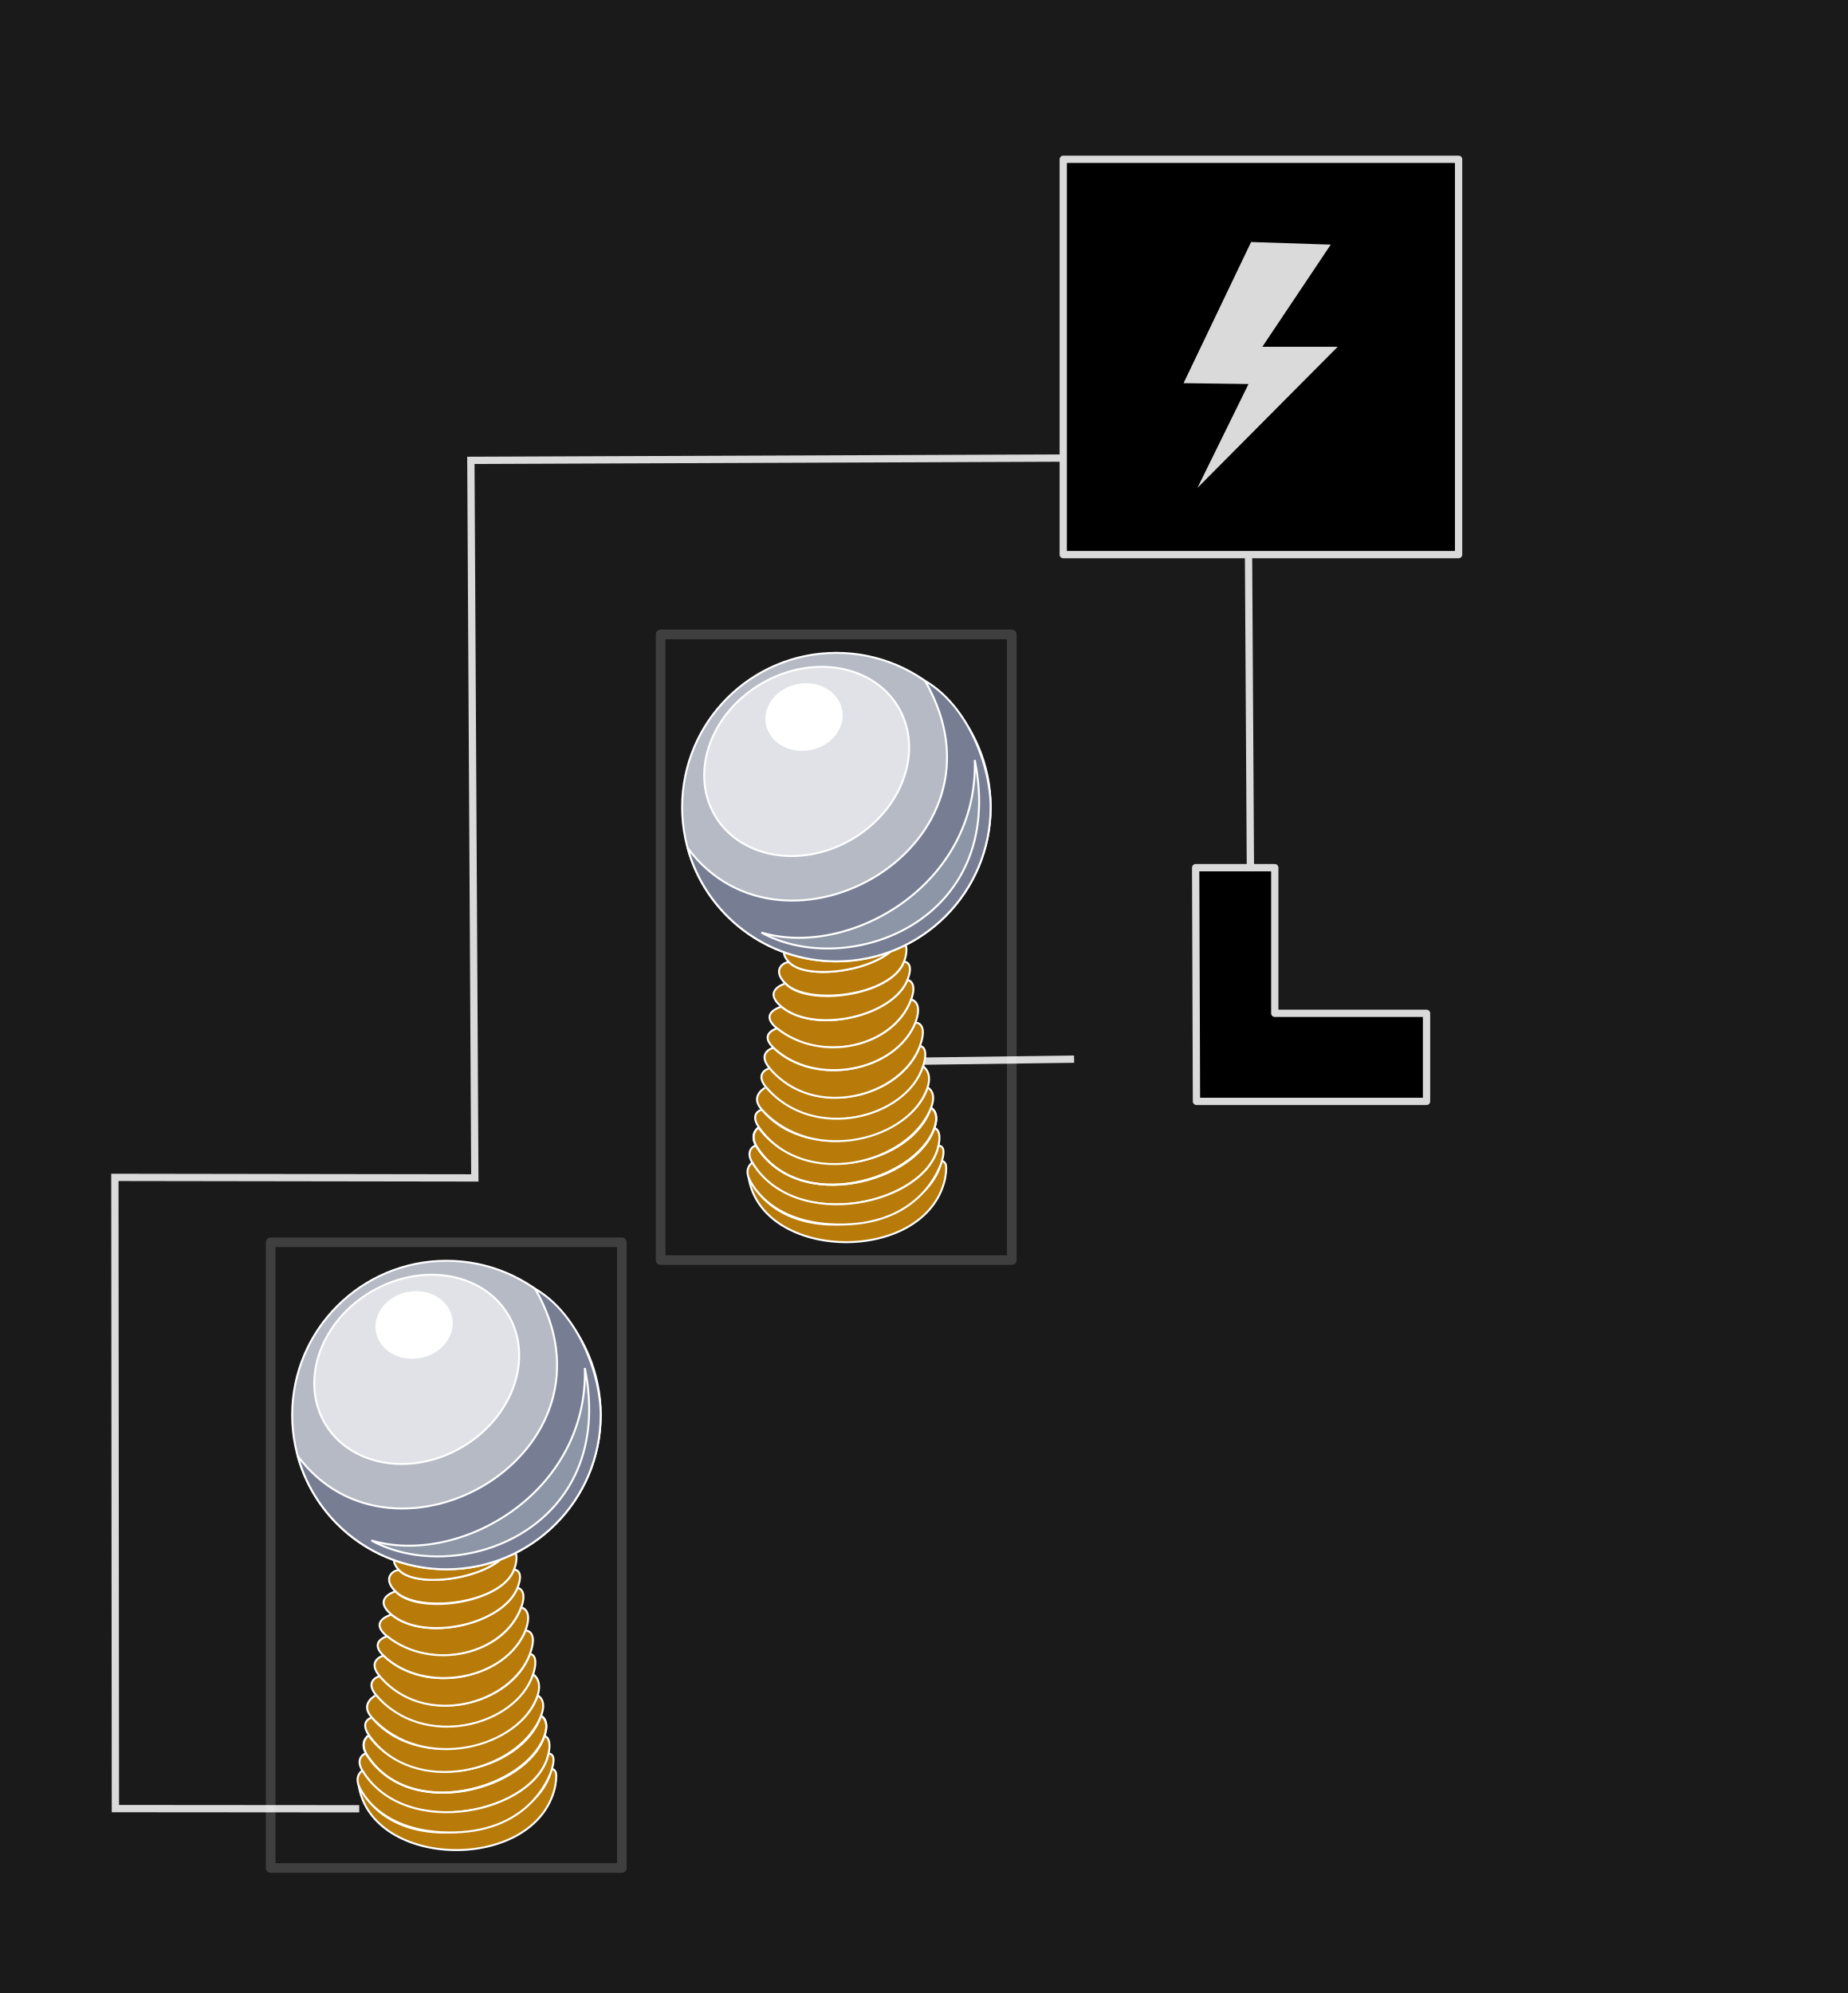
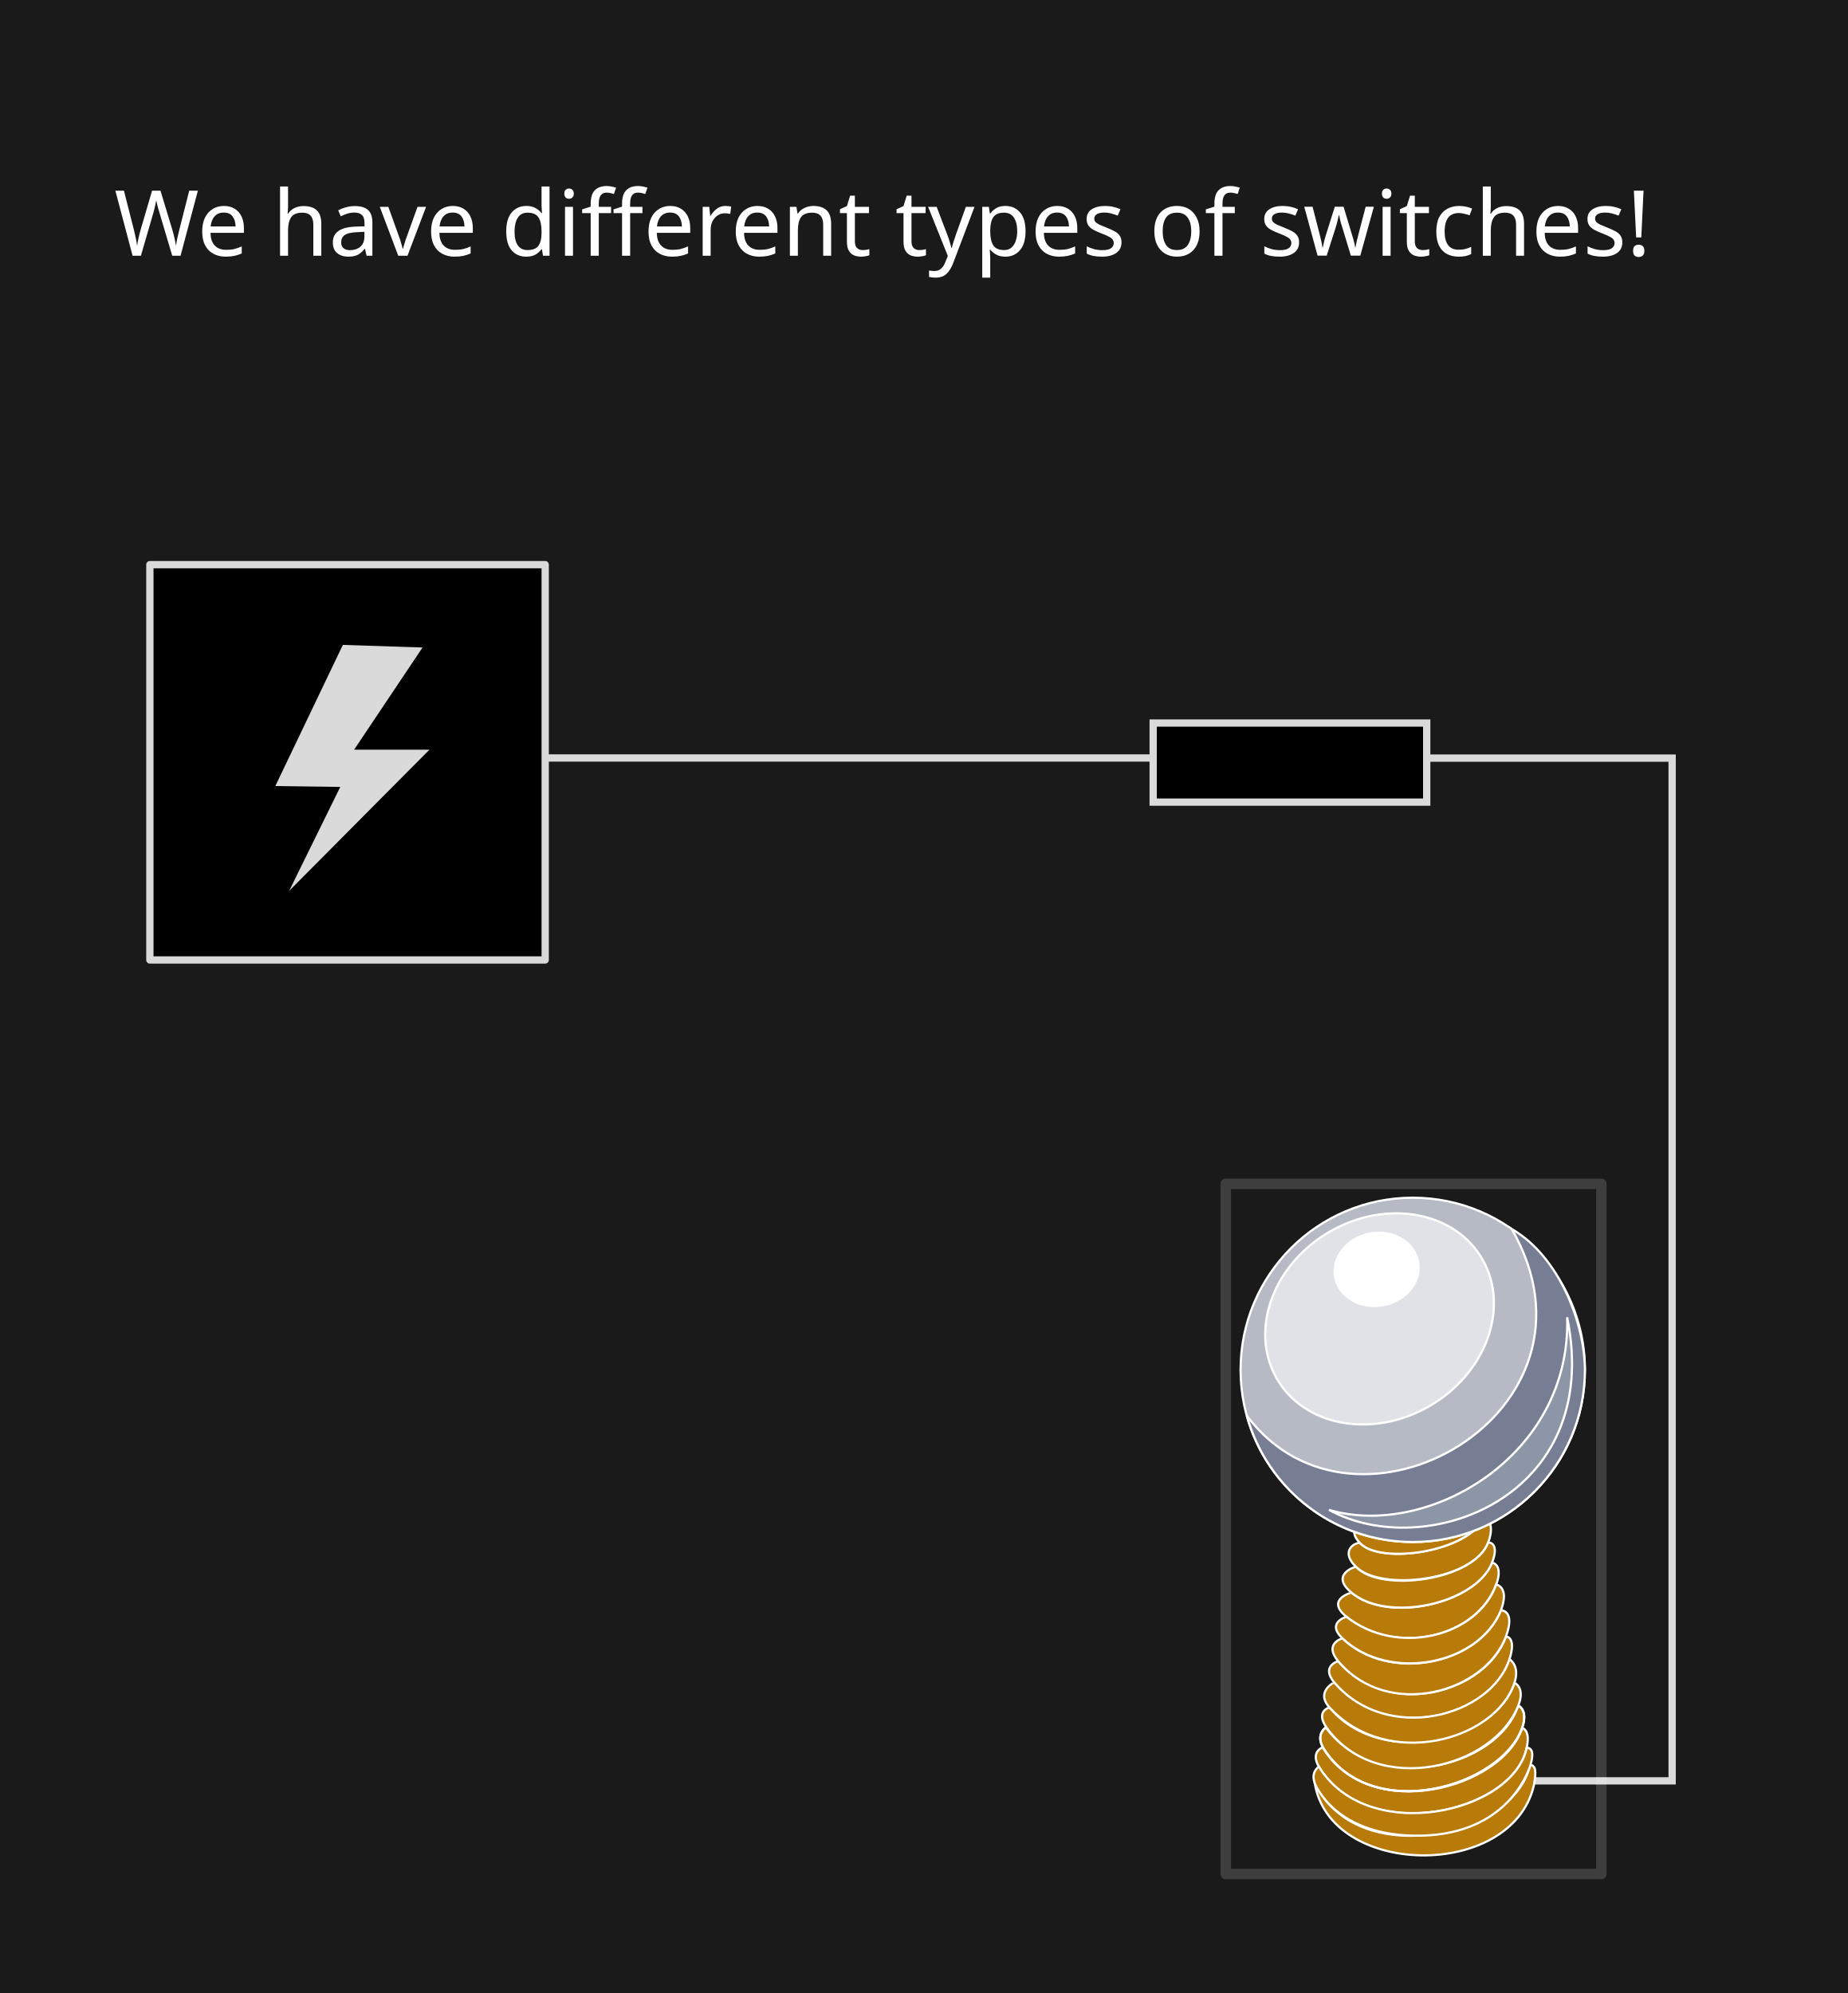
- <svg xmlns="http://www.w3.org/2000/svg" width="253.385" height="273.296" viewBox="0 0 253.385 273.296" preserveAspectRation="xMidYMid meet" id="svg2" version="1.1">
-   <defs id="defs4" />
-   <g id="layer2">
-     <rect style="color:#000000;clip-rule:nonzero;display:inline;overflow:visible;visibility:visible;opacity:1;isolation:auto;mix-blend-mode:normal;color-interpolation:sRGB;color-interpolation-filters:linearRGB;solid-color:#000000;solid-opacity:1;fill:#1a1a1a;fill-opacity:1;fill-rule:nonzero;stroke:none;stroke-width:1.459px;stroke-linecap:butt;stroke-linejoin:miter;stroke-miterlimit:4;stroke-dasharray:none;stroke-dashoffset:0;stroke-opacity:1;color-rendering:auto;image-rendering:auto;shape-rendering:auto;text-rendering:auto;enable-background:accumulate" id="rect4145" width="253.764" height="273.719" x="-0.094" y="-0.371" />
+ <svg xmlns="http://www.w3.org/2000/svg" width="253.385" height="273.296" viewBox="0 0 253.385 273.296" id="svg2" version="1.1">
+   <defs id="defs4">
+     <pattern y="0" x="0" height="6" width="6" patternUnits="userSpaceOnUse" id="EMFhbasepattern" />
+   </defs>
+   <g id="background">
+     <rect style="color:#000000;clip-rule:nonzero;display:inline;overflow:visible;visibility:visible;opacity:1;isolation:auto;mix-blend-mode:normal;color-interpolation:sRGB;color-interpolation-filters:linearRGB;solid-color:#000000;solid-opacity:1;fill:#1a1a1a;fill-opacity:1;fill-rule:nonzero;stroke:none;stroke-width:1.459px;stroke-linecap:butt;stroke-linejoin:miter;stroke-miterlimit:4;stroke-dasharray:none;stroke-dashoffset:0;stroke-opacity:1;color-rendering:auto;image-rendering:auto;shape-rendering:auto;text-rendering:auto;enable-background:accumulate" id="rect4145" width="253.764" height="273.719" x="-0.009" y="-0.078" />
  </g>
-   <g transform="translate(-40.68119,12.06823)" id="powerlines">
-     <path style="fill:none;fill-rule:evenodd;stroke:#dadada;stroke-width:1;stroke-linecap:butt;stroke-linejoin:round;stroke-miterlimit:4;stroke-dasharray:none;stroke-opacity:1" d="m 211.862,60.856 0.298,49.796" id="path4173" />
-     <path style="fill:none;fill-rule:evenodd;stroke:#dadada;stroke-width:1;stroke-linecap:butt;stroke-linejoin:round;stroke-miterlimit:4;stroke-dasharray:none;stroke-opacity:1" d="m 187.964,133.168 -22.476,0.298" id="path3382" />
-     <path style="fill:none;fill-rule:evenodd;stroke:#dadada;stroke-width:1px;stroke-linecap:butt;stroke-linejoin:miter;stroke-opacity:1" d="m 193.092,50.716 -87.845,0.344 0.544,98.396 -49.358,-0.072 0.072,86.557 33.435,0.025" id="path4301" />
+   <g id="powerlines" powerlines="" transform="translate(0,2)">
+     <path style="fill:none;fill-rule:evenodd;stroke:#dadada;stroke-width:1;stroke-linecap:butt;stroke-linejoin:miter;stroke-miterlimit:4;stroke-dasharray:none;stroke-opacity:1" d="M 191.101,101.958 L 229.285,101.958 L 229.285,242.205 L 206.312,242.205" id="path3380-1" />
+     <path style="fill:none;fill-rule:evenodd;stroke:#dadada;stroke-width:1px;stroke-linecap:butt;stroke-linejoin:miter;stroke-opacity:1" d="M 70.1,101.94 L 161.069,101.94" id="path4193" />
  </g>
-   <g transform="translate(120.5585,34.16972)" id="generators">
-     <rect style="opacity:1;fill:#000000;fill-opacity:1;stroke:#dadada;stroke-width:1;stroke-linejoin:round;stroke-miterlimit:4;stroke-dasharray:none;stroke-dashoffset:0;stroke-opacity:1" id="rect4210" width="54.209" height="54.209" x="25.236" y="-12.327" />
+   <g transform="translate(114.5869,48.403)" id="generators">
+     <rect style="opacity:1;fill:#000000;fill-opacity:1;stroke:#dadada;stroke-width:1;stroke-linejoin:round;stroke-miterlimit:4;stroke-dasharray:none;stroke-dashoffset:0;stroke-opacity:1" id="rect4188" width="54.208" height="54.208" x="-94.037" y="29.026" />
  </g>
-   <g id="switches">
-     <path style="fill:#000000;fill-opacity:1;fill-rule:evenodd;stroke:#dadada;stroke-width:1;stroke-linecap:butt;stroke-linejoin:round;stroke-miterlimit:4;stroke-dasharray:none;stroke-opacity:1" d="m 163.95,118.983 10.848,0 0,19.97 20.81,0 0,12.077 -31.547,0 z" id="path4234" />
+   <g transform="translate(-85.73159,24.27616)" id="switches">
+     <path id="path4148-3" d="M 281.365,74.871 L 281.365,85.719 C 243.857,85.719 281.365,85.719 243.857,85.719 L 243.857,74.871 Z" style="fill:#000000;fill-opacity:1;fill-rule:evenodd;stroke:#dadada;stroke-width:1;stroke-linecap:butt;stroke-linejoin:miter;stroke-miterlimit:4;stroke-dasharray:none;stroke-opacity:1" />
  </g>
-   <g id="layer1">
-     <g transform="matrix(0.4067321,0,0,0.4067321,4.409796,33.49917)" id="g4243-6" style="stroke:#ffffff;stroke-width:0.661;stroke-miterlimit:4;stroke-dasharray:none;stroke-opacity:1">
-       <path id="path4245-3" d="m 241.495,314.36 c 12.637,27.178 60.537,16.32 65.003,-5.122 0,0 0.677,-0.508 1.376,0.698 0.719,1.228 -0.17,5.419 -0.17,5.419 -6.773,28.723 -61.891,27.792 -66.209,-0.995 z" style="fill:#b87b0a;fill-opacity:1;fill-rule:evenodd;stroke:#ffffff;stroke-width:0.661;stroke-linecap:butt;stroke-linejoin:miter;stroke-miterlimit:4;stroke-dasharray:none;stroke-opacity:1" />
-       <path id="path4247-5" d="m 305.566,303.904 c 0.614,-3.027 0.403,-5.27 -1.397,-6.011 -5.609,18.055 -45.762,29.463 -60.24,5.884 -2.158,0.953 -2.815,3.048 -1.164,5.842 14.351,24.172 58.801,13.927 62.801,-5.715 z" style="fill:#b87b0a;fill-opacity:1;fill-rule:evenodd;stroke:#ffffff;stroke-width:0.661;stroke-linecap:butt;stroke-linejoin:miter;stroke-miterlimit:4;stroke-dasharray:none;stroke-opacity:1" />
-       <path id="path4249-3" d="m 243.993,303.819 c 14.414,23.537 53.996,11.938 60.219,-5.99 1.862,-5.397 -1.249,-6.71 -1.249,-6.71 -6.117,18.881 -42.608,27.623 -58.06,6.647 0,0 -3.132,1.968 -0.931,5.948 z" style="fill:#b87b0a;fill-opacity:1;fill-rule:evenodd;stroke:#ffffff;stroke-width:0.661;stroke-miterlimit:4;stroke-dasharray:none;stroke-opacity:1" />
-       <path id="path4251-55" d="m 243.993,303.819 c 14.414,23.537 53.996,11.938 60.219,-5.99 1.862,-5.397 -1.249,-6.71 -1.249,-6.71 -6.117,18.881 -42.608,27.623 -58.06,6.647 0,0 -3.132,1.968 -0.931,5.948" style="fill:none;stroke:#ffffff;stroke-width:0.661;stroke-linecap:butt;stroke-linejoin:miter;stroke-miterlimit:4;stroke-dasharray:none;stroke-opacity:1" />
-       <path id="path4253-0" d="m 253.92,249.21 c 7.684,7.662 35.771,4.212 40.026,-7.345 2.392,-6.519 -1.291,-7.705 -1.291,-7.705 -4.043,10.372 -30.903,14.605 -37.401,7.98 -0.72,-0.635 -6.541,1.863 -1.334,7.07 z" style="fill:#b87b0a;fill-opacity:1;fill-rule:evenodd;stroke:#ffffff;stroke-width:0.661;stroke-linecap:butt;stroke-linejoin:miter;stroke-miterlimit:4;stroke-dasharray:none;stroke-opacity:1" />
-       <path id="path4255-3" d="m 245.983,291.733 c 15.726,18.796 50.418,10.012 55.879,-7.45 0,0 3.281,1.375 1.207,6.752 -7.409,19.176 -42.693,27.876 -57.87,6.942 -3.704,-5.122 0.784,-6.244 0.784,-6.244 z" style="fill:#b87b0a;fill-opacity:1;fill-rule:evenodd;stroke:#ffffff;stroke-width:0.661;stroke-linecap:butt;stroke-linejoin:miter;stroke-miterlimit:4;stroke-dasharray:none;stroke-opacity:1" />
-       <path id="path4257-3" d="m 247.358,284.134 c 15.473,18.966 47.519,10.563 53.001,-6.963 2.181,-6.922 -1.079,-6.858 -1.079,-6.858 -6.138,17.018 -35.369,25.167 -50.673,7.45 0,0 -5.27,1.418 -1.249,6.371 z" style="fill:#b87b0a;fill-opacity:1;fill-rule:evenodd;stroke:#ffffff;stroke-width:0.661;stroke-linecap:butt;stroke-linejoin:miter;stroke-miterlimit:4;stroke-dasharray:none;stroke-opacity:1" />
-       <path id="path4259-41" d="m 251.105,264.344 c 14.986,12.17 39.37,6.138 45.233,-9.716 2.265,-6.159 -1.249,-6.646 -1.249,-6.646 -4.847,12.319 -31.305,18.479 -42.481,9.059 0,0 -7.938,2.075 -1.503,7.303 z" style="fill:#b87b0a;fill-opacity:1;fill-rule:evenodd;stroke:#ffffff;stroke-width:0.661;stroke-linecap:butt;stroke-linejoin:miter;stroke-miterlimit:4;stroke-dasharray:none;stroke-opacity:1" />
-       <path id="path4261-4" d="m 292.655,234.16 c -4.043,10.372 -30.924,14.626 -37.401,7.98 -4.657,-4.762 1.164,-6.308 1.164,-6.308 6.731,9.314 30.903,5.017 36.237,-1.672 z" style="fill:#b87b0a;fill-opacity:1;fill-rule:evenodd;stroke:#ffffff;stroke-width:0.661;stroke-linecap:butt;stroke-linejoin:miter;stroke-miterlimit:4;stroke-dasharray:none;stroke-opacity:1" />
-       <path id="path4263-5" d="m 242.765,309.598 c 14.648,24.024 58.759,14.033 62.801,-5.715 2.583,0.169 1.503,3.873 1.143,5.165 -0.677,2.37 -7.154,20.848 -32.935,21.42 -26.098,0.571 -32.13,-15.621 -32.279,-15.896 -0.783,-2.329 -0.127,-3.874 1.27,-4.974 z" style="fill:#b87b0a;fill-opacity:1;fill-rule:evenodd;stroke:#ffffff;stroke-width:0.661;stroke-linecap:butt;stroke-linejoin:miter;stroke-miterlimit:4;stroke-dasharray:none;stroke-opacity:1" />
-       <path id="path4265-2" d="m 301.862,284.283 c 1.736,-5.229 -1.503,-7.112 -1.503,-7.112 -5.736,17.441 -36.914,25.738 -52.979,6.985 0.021,0.042 -5.736,2.836 -1.397,7.577 17.42,19.071 50.101,10.033 55.879,-7.45 z" style="fill:#b87b0a;fill-opacity:1;fill-rule:evenodd;stroke:#ffffff;stroke-width:0.661;stroke-linecap:butt;stroke-linejoin:miter;stroke-miterlimit:4;stroke-dasharray:none;stroke-opacity:1" />
-       <path id="path4267-3" d="m 248.607,277.763 c 15.092,17.907 44.365,9.504 50.673,-7.45 2.963,-8.001 -1.503,-7.938 -1.503,-7.938 -6.689,16.552 -33.866,21.971 -47.879,8.488 0,0 -5.799,1.566 -1.291,6.9 z" style="fill:#b87b0a;fill-opacity:1;fill-rule:evenodd;stroke:#ffffff;stroke-width:0.661;stroke-linecap:butt;stroke-linejoin:miter;stroke-miterlimit:4;stroke-dasharray:none;stroke-opacity:1" />
-       <path id="path4269-7" d="m 251.105,264.344 c 15.113,12.001 39.475,6.181 45.233,-9.716 0,0 4.106,0.593 1.439,7.747 -6.689,16.552 -33.76,21.865 -47.879,8.488 -5.037,-4.762 1.207,-6.519 1.207,-6.519 z" style="fill:#b87b0a;fill-opacity:1;fill-rule:evenodd;stroke:#ffffff;stroke-width:0.661;stroke-linecap:butt;stroke-linejoin:miter;stroke-miterlimit:4;stroke-dasharray:none;stroke-opacity:1" />
-       <path id="path4271-5" d="m 252.608,257.041 c 11.26,9.335 37.613,3.26 42.481,-9.059 2.434,-6.159 -1.143,-6.117 -1.143,-6.117 -4.233,11.557 -32.681,15.346 -40.026,7.345 0,0 -7.98,2.286 -1.312,7.831 z" style="fill:#b87b0a;fill-opacity:1;fill-rule:evenodd;stroke:#ffffff;stroke-width:0.661;stroke-linecap:butt;stroke-linejoin:miter;stroke-miterlimit:4;stroke-dasharray:none;stroke-opacity:1" />
-       <path id="path4273-3" d="m 323.134,189.753 c 0,28.723 -23.283,52.006 -52.005,52.006 -28.723,0 -52.007,-23.283 -52.007,-52.006 0,-28.723 23.284,-52.006 52.007,-52.006 28.722,0 52.005,23.283 52.005,52.006 z" style="fill:#b6bac5;fill-opacity:1;fill-rule:nonzero;stroke:#ffffff;stroke-width:0.661;stroke-linecap:butt;stroke-linejoin:miter;stroke-miterlimit:4;stroke-dasharray:none;stroke-opacity:1" />
-       <path id="path4275-7" d="m 275.997,200.802 c -17.209,9.842 -37.825,5.99 -46.059,-8.615 -8.212,-14.605 -0.931,-34.438 16.277,-44.28 17.209,-9.843 37.825,-5.99 46.059,8.615 8.212,14.604 0.931,34.438 -16.277,44.28 z" style="fill:#e0e2e7;fill-opacity:1;fill-rule:nonzero;stroke:#ffffff;stroke-width:0.661;stroke-linecap:butt;stroke-linejoin:miter;stroke-miterlimit:4;stroke-dasharray:none;stroke-opacity:1" />
-       <path id="path4277-3" d="m 262.239,170.216 c -6.901,1.291 -13.42,-2.497 -14.542,-8.487 -1.122,-5.969 3.598,-11.875 10.52,-13.166 6.9,-1.291 13.42,2.519 14.541,8.488 1.122,5.99 -3.598,11.874 -10.519,13.165 z" style="fill:#ffffff;fill-opacity:1;fill-rule:nonzero;stroke:#ffffff;stroke-width:0.661;stroke-linecap:butt;stroke-linejoin:miter;stroke-miterlimit:4;stroke-dasharray:none;stroke-opacity:1" />
-       <path id="path4279-2" d="m 301.037,147.208 c 31.834,55.372 -47.434,100.245 -80.052,56.345 6.202,22.564 26.733,38.206 50.144,38.206 28.722,0 52.005,-23.283 52.005,-52.006 0,-13.504 -7.471,-34.099 -22.097,-42.545 z" style="fill:#777e94;fill-opacity:1;fill-rule:evenodd;stroke:#ffffff;stroke-width:0.661;stroke-linecap:butt;stroke-linejoin:miter;stroke-miterlimit:4;stroke-dasharray:none;stroke-opacity:1" />
-       <path id="path4281-5" d="m 317.779,173.878 c 1.27,42.206 -42.438,66.971 -71.945,58.166 28.935,15.938 83.015,-3.556 71.945,-58.166 z" style="fill:#8d96a6;fill-opacity:1;fill-rule:evenodd;stroke:#ffffff;stroke-width:0.661;stroke-linecap:butt;stroke-linejoin:miter;stroke-miterlimit:4;stroke-dasharray:none;stroke-opacity:1" />
+   <g id="decorations">
+     <g id="g4222" transform="matrix(0.4539065,0,0,0.4539065,70.6501,101.7164)" style="stroke:#ffffff;stroke-width:0.661;stroke-miterlimit:4;stroke-dasharray:none;stroke-opacity:1">
+       <path style="fill:#b87b0a;fill-opacity:1;fill-rule:evenodd;stroke:#ffffff;stroke-width:0.661;stroke-linecap:butt;stroke-linejoin:miter;stroke-miterlimit:4;stroke-dasharray:none;stroke-opacity:1" d="M 241.495,314.36 C 254.132,341.538 302.032,330.68 306.498,309.238 C 306.498,309.238 307.175,308.73 307.874,309.936 C 308.593,311.164 307.704,315.355 307.704,315.355 C 300.931,344.078 245.813,343.147 241.495,314.36 Z" id="path4160" />
+       <path style="fill:#b87b0a;fill-opacity:1;fill-rule:evenodd;stroke:#ffffff;stroke-width:0.661;stroke-linecap:butt;stroke-linejoin:miter;stroke-miterlimit:4;stroke-dasharray:none;stroke-opacity:1" d="M 305.566,303.904 C 306.18,300.877 305.969,298.634 304.169,297.893 C 298.56,315.948 258.407,327.356 243.929,303.777 C 241.771,304.73 241.114,306.825 242.765,309.619 C 257.116,333.791 301.566,323.546 305.566,303.904 Z" id="path4162" />
+       <path style="fill:#b87b0a;fill-opacity:1;fill-rule:evenodd;stroke:#ffffff;stroke-width:0.661;stroke-miterlimit:4;stroke-dasharray:none;stroke-opacity:1" d="M 243.993,303.819 C 258.407,327.356 297.989,315.757 304.212,297.829 C 306.074,292.432 302.963,291.119 302.963,291.119 C 296.846,310 260.355,318.742 244.903,297.766 C 244.903,297.766 241.771,299.734 243.972,303.714 Z" id="path4164" />
+       <path style="fill:none;stroke:#ffffff;stroke-width:0.661;stroke-linecap:butt;stroke-linejoin:miter;stroke-miterlimit:4;stroke-dasharray:none;stroke-opacity:1" d="M 243.993,303.819 C 258.407,327.356 297.989,315.757 304.212,297.829 C 306.074,292.432 302.963,291.119 302.963,291.119 C 296.846,310 260.355,318.742 244.903,297.766 C 244.903,297.766 241.771,299.734 243.972,303.714" id="path4166-9" />
+       <path style="fill:#b87b0a;fill-opacity:1;fill-rule:evenodd;stroke:#ffffff;stroke-width:0.661;stroke-linecap:butt;stroke-linejoin:miter;stroke-miterlimit:4;stroke-dasharray:none;stroke-opacity:1" d="M 253.92,249.21 C 261.604,256.872 289.691,253.422 293.946,241.865 C 296.338,235.346 292.655,234.16 292.655,234.16 C 288.612,244.532 261.752,248.765 255.254,242.14 C 254.534,241.505 248.713,244.003 253.92,249.21 Z" id="path4168" />
+       <path style="fill:#b87b0a;fill-opacity:1;fill-rule:evenodd;stroke:#ffffff;stroke-width:0.661;stroke-linecap:butt;stroke-linejoin:miter;stroke-miterlimit:4;stroke-dasharray:none;stroke-opacity:1" d="M 245.983,291.733 C 261.709,310.529 296.401,301.745 301.862,284.283 C 301.862,284.283 305.143,285.658 303.069,291.035 C 295.66,310.211 260.376,318.911 245.199,297.977 C 241.495,292.855 245.983,291.733 245.983,291.733 Z" id="path4170" />
+       <path style="fill:#b87b0a;fill-opacity:1;fill-rule:evenodd;stroke:#ffffff;stroke-width:0.661;stroke-linecap:butt;stroke-linejoin:miter;stroke-miterlimit:4;stroke-dasharray:none;stroke-opacity:1" d="M 247.358,284.134 C 262.831,303.1 294.877,294.697 300.359,277.171 C 302.54,270.249 299.28,270.313 299.28,270.313 C 293.142,287.331 263.911,295.48 248.607,277.763 C 248.607,277.763 243.337,279.181 247.358,284.134 Z" id="path4172" />
+       <path style="fill:#b87b0a;fill-opacity:1;fill-rule:evenodd;stroke:#ffffff;stroke-width:0.661;stroke-linecap:butt;stroke-linejoin:miter;stroke-miterlimit:4;stroke-dasharray:none;stroke-opacity:1" d="M 251.105,264.344 C 266.091,276.514 290.475,270.482 296.338,254.628 C 298.603,248.469 295.089,247.982 295.089,247.982 C 290.242,260.301 263.784,266.461 252.608,257.041 C 252.608,257.041 244.67,259.116 251.105,264.344 Z" id="path4174" />
+       <path style="fill:#b87b0a;fill-opacity:1;fill-rule:evenodd;stroke:#ffffff;stroke-width:0.661;stroke-linecap:butt;stroke-linejoin:miter;stroke-miterlimit:4;stroke-dasharray:none;stroke-opacity:1" d="M 292.655,234.16 C 288.612,244.532 261.731,248.786 255.254,242.14 C 250.597,237.378 256.418,235.832 256.418,235.832 C 263.149,245.146 287.321,240.849 292.655,234.16 Z" id="path4176" />
+       <path style="fill:#b87b0a;fill-opacity:1;fill-rule:evenodd;stroke:#ffffff;stroke-width:0.661;stroke-linecap:butt;stroke-linejoin:miter;stroke-miterlimit:4;stroke-dasharray:none;stroke-opacity:1" d="M 242.765,309.598 C 257.413,333.622 301.524,323.631 305.566,303.883 C 308.149,304.052 307.069,307.756 306.709,309.048 C 306.032,311.418 299.555,329.896 273.774,330.468 C 247.676,331.039 241.644,314.847 241.495,314.572 C 240.712,312.243 241.368,310.698 242.765,309.598 Z" id="path4178" />
+       <path style="fill:#b87b0a;fill-opacity:1;fill-rule:evenodd;stroke:#ffffff;stroke-width:0.661;stroke-linecap:butt;stroke-linejoin:miter;stroke-miterlimit:4;stroke-dasharray:none;stroke-opacity:1" d="M 301.862,284.283 C 303.598,279.054 300.359,277.171 300.359,277.171 C 294.623,294.612 263.445,302.909 247.38,284.156 C 247.401,284.198 241.644,286.992 245.983,291.733 C 263.403,310.804 296.084,301.766 301.862,284.283 Z" id="path4180" />
+       <path style="fill:#b87b0a;fill-opacity:1;fill-rule:evenodd;stroke:#ffffff;stroke-width:0.661;stroke-linecap:butt;stroke-linejoin:miter;stroke-miterlimit:4;stroke-dasharray:none;stroke-opacity:1" d="M 248.607,277.763 C 263.699,295.67 292.972,287.267 299.28,270.313 C 302.243,262.312 297.777,262.375 297.777,262.375 C 291.088,278.927 263.911,284.346 249.898,270.863 C 249.898,270.863 244.099,272.429 248.607,277.763 Z" id="path4182" />
+       <path style="fill:#b87b0a;fill-opacity:1;fill-rule:evenodd;stroke:#ffffff;stroke-width:0.661;stroke-linecap:butt;stroke-linejoin:miter;stroke-miterlimit:4;stroke-dasharray:none;stroke-opacity:1" d="M 251.105,264.344 C 266.218,276.345 290.58,270.525 296.338,254.628 C 296.338,254.628 300.444,255.221 297.777,262.375 C 291.088,278.927 264.017,284.24 249.898,270.863 C 244.861,266.101 251.105,264.344 251.105,264.344 Z" id="path4184" />
+       <path style="fill:#b87b0a;fill-opacity:1;fill-rule:evenodd;stroke:#ffffff;stroke-width:0.661;stroke-linecap:butt;stroke-linejoin:miter;stroke-miterlimit:4;stroke-dasharray:none;stroke-opacity:1" d="M 252.608,257.041 C 263.868,266.376 290.221,260.301 295.089,247.982 C 297.523,241.823 293.946,241.865 293.946,241.865 C 289.713,253.422 261.265,257.211 253.92,249.21 C 253.92,249.21 245.94,251.496 252.608,257.041 Z" id="path4186" />
+       <path style="fill:#b6bac5;fill-opacity:1;fill-rule:nonzero;stroke:#ffffff;stroke-width:0.661;stroke-linecap:butt;stroke-linejoin:miter;stroke-miterlimit:4;stroke-dasharray:none;stroke-opacity:1" d="M 323.134,189.753 C 323.134,218.476 299.851,241.759 271.129,241.759 C 242.406,241.759 219.122,218.476 219.122,189.753 C 219.122,161.03 242.406,137.747 271.129,137.747 C 299.851,137.747 323.134,161.03 323.134,189.753 Z" id="path4188" />
+       <path style="fill:#e0e2e7;fill-opacity:1;fill-rule:nonzero;stroke:#ffffff;stroke-width:0.661;stroke-linecap:butt;stroke-linejoin:miter;stroke-miterlimit:4;stroke-dasharray:none;stroke-opacity:1" d="M 275.997,200.802 C 258.788,210.644 238.172,206.792 229.938,192.187 C 221.726,177.582 229.007,157.749 246.215,147.907 C 263.424,138.064 284.04,141.917 292.274,156.522 C 300.486,171.126 293.205,190.96 275.997,200.802 Z" id="path4190" />
+       <path style="fill:#ffffff;fill-opacity:1;fill-rule:nonzero;stroke:#ffffff;stroke-width:0.661;stroke-linecap:butt;stroke-linejoin:miter;stroke-miterlimit:4;stroke-dasharray:none;stroke-opacity:1" d="M 262.239,170.216 C 255.338,171.507 248.819,167.719 247.697,161.729 C 246.575,155.76 251.295,149.854 258.217,148.563 C 265.117,147.272 271.637,151.082 272.758,157.051 C 273.88,163.041 269.16,168.925 262.239,170.216 Z" id="path4192" />
+       <path style="fill:#777e94;fill-opacity:1;fill-rule:evenodd;stroke:#ffffff;stroke-width:0.661;stroke-linecap:butt;stroke-linejoin:miter;stroke-miterlimit:4;stroke-dasharray:none;stroke-opacity:1" d="M 301.037,147.208 C 332.871,202.58 253.603,247.453 220.985,203.553 C 227.187,226.117 247.718,241.759 271.129,241.759 C 299.851,241.759 323.134,218.476 323.134,189.753 C 323.134,176.249 315.663,155.654 301.037,147.208 Z" id="path4194" />
+       <path style="fill:#8d96a6;fill-opacity:1;fill-rule:evenodd;stroke:#ffffff;stroke-width:0.661;stroke-linecap:butt;stroke-linejoin:miter;stroke-miterlimit:4;stroke-dasharray:none;stroke-opacity:1" d="M 317.779,173.878 C 319.049,216.084 275.341,240.849 245.834,232.044 C 274.769,247.982 328.849,228.488 317.779,173.878 Z" id="path4196" />
    </g>
-     <path style="fill:#dadada;fill-opacity:1;fill-rule:evenodd;stroke:none;stroke-width:1;stroke-linecap:butt;stroke-linejoin:miter;stroke-miterlimit:4;stroke-dasharray:none;stroke-opacity:1" d="m 171.551,33.187 10.925,0.356 -9.381,14.012 10.331,0 -19.238,19.356 7.007,-14.25 -8.907,-0.119 z" id="path4212" />
-     <g style="stroke:#ffffff;stroke-width:0.661;stroke-miterlimit:4;stroke-dasharray:none;stroke-opacity:1" id="g4213" transform="matrix(0.4067321,0,0,0.4067321,-49.06029,116.862)">
-       <path style="fill:#b87b0a;fill-opacity:1;fill-rule:evenodd;stroke:#ffffff;stroke-width:0.661;stroke-linecap:butt;stroke-linejoin:miter;stroke-miterlimit:4;stroke-dasharray:none;stroke-opacity:1" d="m 241.495,314.36 c 12.637,27.178 60.537,16.32 65.003,-5.122 0,0 0.677,-0.508 1.376,0.698 0.719,1.228 -0.17,5.419 -0.17,5.419 -6.773,28.723 -61.891,27.792 -66.209,-0.995 z" id="path4215" />
-       <path style="fill:#b87b0a;fill-opacity:1;fill-rule:evenodd;stroke:#ffffff;stroke-width:0.661;stroke-linecap:butt;stroke-linejoin:miter;stroke-miterlimit:4;stroke-dasharray:none;stroke-opacity:1" d="m 305.566,303.904 c 0.614,-3.027 0.403,-5.27 -1.397,-6.011 -5.609,18.055 -45.762,29.463 -60.24,5.884 -2.158,0.953 -2.815,3.048 -1.164,5.842 14.351,24.172 58.801,13.927 62.801,-5.715 z" id="path4217" />
-       <path style="fill:#b87b0a;fill-opacity:1;fill-rule:evenodd;stroke:#ffffff;stroke-width:0.661;stroke-miterlimit:4;stroke-dasharray:none;stroke-opacity:1" d="m 243.993,303.819 c 14.414,23.537 53.996,11.938 60.219,-5.99 1.862,-5.397 -1.249,-6.71 -1.249,-6.71 -6.117,18.881 -42.608,27.623 -58.06,6.647 0,0 -3.132,1.968 -0.931,5.948 z" id="path4219" />
-       <path style="fill:none;stroke:#ffffff;stroke-width:0.661;stroke-linecap:butt;stroke-linejoin:miter;stroke-miterlimit:4;stroke-dasharray:none;stroke-opacity:1" d="m 243.993,303.819 c 14.414,23.537 53.996,11.938 60.219,-5.99 1.862,-5.397 -1.249,-6.71 -1.249,-6.71 -6.117,18.881 -42.608,27.623 -58.06,6.647 0,0 -3.132,1.968 -0.931,5.948" id="path4221" />
-       <path style="fill:#b87b0a;fill-opacity:1;fill-rule:evenodd;stroke:#ffffff;stroke-width:0.661;stroke-linecap:butt;stroke-linejoin:miter;stroke-miterlimit:4;stroke-dasharray:none;stroke-opacity:1" d="m 253.92,249.21 c 7.684,7.662 35.771,4.212 40.026,-7.345 2.392,-6.519 -1.291,-7.705 -1.291,-7.705 -4.043,10.372 -30.903,14.605 -37.401,7.98 -0.72,-0.635 -6.541,1.863 -1.334,7.07 z" id="path4223" />
-       <path style="fill:#b87b0a;fill-opacity:1;fill-rule:evenodd;stroke:#ffffff;stroke-width:0.661;stroke-linecap:butt;stroke-linejoin:miter;stroke-miterlimit:4;stroke-dasharray:none;stroke-opacity:1" d="m 245.983,291.733 c 15.726,18.796 50.418,10.012 55.879,-7.45 0,0 3.281,1.375 1.207,6.752 -7.409,19.176 -42.693,27.876 -57.87,6.942 -3.704,-5.122 0.784,-6.244 0.784,-6.244 z" id="path4225" />
-       <path style="fill:#b87b0a;fill-opacity:1;fill-rule:evenodd;stroke:#ffffff;stroke-width:0.661;stroke-linecap:butt;stroke-linejoin:miter;stroke-miterlimit:4;stroke-dasharray:none;stroke-opacity:1" d="m 247.358,284.134 c 15.473,18.966 47.519,10.563 53.001,-6.963 2.181,-6.922 -1.079,-6.858 -1.079,-6.858 -6.138,17.018 -35.369,25.167 -50.673,7.45 0,0 -5.27,1.418 -1.249,6.371 z" id="path4227" />
-       <path style="fill:#b87b0a;fill-opacity:1;fill-rule:evenodd;stroke:#ffffff;stroke-width:0.661;stroke-linecap:butt;stroke-linejoin:miter;stroke-miterlimit:4;stroke-dasharray:none;stroke-opacity:1" d="m 251.105,264.344 c 14.986,12.17 39.37,6.138 45.233,-9.716 2.265,-6.159 -1.249,-6.646 -1.249,-6.646 -4.847,12.319 -31.305,18.479 -42.481,9.059 0,0 -7.938,2.075 -1.503,7.303 z" id="path4229" />
-       <path style="fill:#b87b0a;fill-opacity:1;fill-rule:evenodd;stroke:#ffffff;stroke-width:0.661;stroke-linecap:butt;stroke-linejoin:miter;stroke-miterlimit:4;stroke-dasharray:none;stroke-opacity:1" d="m 292.655,234.16 c -4.043,10.372 -30.924,14.626 -37.401,7.98 -4.657,-4.762 1.164,-6.308 1.164,-6.308 6.731,9.314 30.903,5.017 36.237,-1.672 z" id="path4231" />
-       <path style="fill:#b87b0a;fill-opacity:1;fill-rule:evenodd;stroke:#ffffff;stroke-width:0.661;stroke-linecap:butt;stroke-linejoin:miter;stroke-miterlimit:4;stroke-dasharray:none;stroke-opacity:1" d="m 242.765,309.598 c 14.648,24.024 58.759,14.033 62.801,-5.715 2.583,0.169 1.503,3.873 1.143,5.165 -0.677,2.37 -7.154,20.848 -32.935,21.42 -26.098,0.571 -32.13,-15.621 -32.279,-15.896 -0.783,-2.329 -0.127,-3.874 1.27,-4.974 z" id="path4233" />
-       <path style="fill:#b87b0a;fill-opacity:1;fill-rule:evenodd;stroke:#ffffff;stroke-width:0.661;stroke-linecap:butt;stroke-linejoin:miter;stroke-miterlimit:4;stroke-dasharray:none;stroke-opacity:1" d="m 301.862,284.283 c 1.736,-5.229 -1.503,-7.112 -1.503,-7.112 -5.736,17.441 -36.914,25.738 -52.979,6.985 0.021,0.042 -5.736,2.836 -1.397,7.577 17.42,19.071 50.101,10.033 55.879,-7.45 z" id="path4235" />
-       <path style="fill:#b87b0a;fill-opacity:1;fill-rule:evenodd;stroke:#ffffff;stroke-width:0.661;stroke-linecap:butt;stroke-linejoin:miter;stroke-miterlimit:4;stroke-dasharray:none;stroke-opacity:1" d="m 248.607,277.763 c 15.092,17.907 44.365,9.504 50.673,-7.45 2.963,-8.001 -1.503,-7.938 -1.503,-7.938 -6.689,16.552 -33.866,21.971 -47.879,8.488 0,0 -5.799,1.566 -1.291,6.9 z" id="path4237" />
-       <path style="fill:#b87b0a;fill-opacity:1;fill-rule:evenodd;stroke:#ffffff;stroke-width:0.661;stroke-linecap:butt;stroke-linejoin:miter;stroke-miterlimit:4;stroke-dasharray:none;stroke-opacity:1" d="m 251.105,264.344 c 15.113,12.001 39.475,6.181 45.233,-9.716 0,0 4.106,0.593 1.439,7.747 -6.689,16.552 -33.76,21.865 -47.879,8.488 -5.037,-4.762 1.207,-6.519 1.207,-6.519 z" id="path4239" />
-       <path style="fill:#b87b0a;fill-opacity:1;fill-rule:evenodd;stroke:#ffffff;stroke-width:0.661;stroke-linecap:butt;stroke-linejoin:miter;stroke-miterlimit:4;stroke-dasharray:none;stroke-opacity:1" d="m 252.608,257.041 c 11.26,9.335 37.613,3.26 42.481,-9.059 2.434,-6.159 -1.143,-6.117 -1.143,-6.117 -4.233,11.557 -32.681,15.346 -40.026,7.345 0,0 -7.98,2.286 -1.312,7.831 z" id="path4241" />
-       <path style="fill:#b6bac5;fill-opacity:1;fill-rule:nonzero;stroke:#ffffff;stroke-width:0.661;stroke-linecap:butt;stroke-linejoin:miter;stroke-miterlimit:4;stroke-dasharray:none;stroke-opacity:1" d="m 323.134,189.753 c 0,28.723 -23.283,52.006 -52.005,52.006 -28.723,0 -52.007,-23.283 -52.007,-52.006 0,-28.723 23.284,-52.006 52.007,-52.006 28.722,0 52.005,23.283 52.005,52.006 z" id="path4243" />
-       <path style="fill:#e0e2e7;fill-opacity:1;fill-rule:nonzero;stroke:#ffffff;stroke-width:0.661;stroke-linecap:butt;stroke-linejoin:miter;stroke-miterlimit:4;stroke-dasharray:none;stroke-opacity:1" d="m 275.997,200.802 c -17.209,9.842 -37.825,5.99 -46.059,-8.615 -8.212,-14.605 -0.931,-34.438 16.277,-44.28 17.209,-9.843 37.825,-5.99 46.059,8.615 8.212,14.604 0.931,34.438 -16.277,44.28 z" id="path4245" />
-       <path style="fill:#ffffff;fill-opacity:1;fill-rule:nonzero;stroke:#ffffff;stroke-width:0.661;stroke-linecap:butt;stroke-linejoin:miter;stroke-miterlimit:4;stroke-dasharray:none;stroke-opacity:1" d="m 262.239,170.216 c -6.901,1.291 -13.42,-2.497 -14.542,-8.487 -1.122,-5.969 3.598,-11.875 10.52,-13.166 6.9,-1.291 13.42,2.519 14.541,8.488 1.122,5.99 -3.598,11.874 -10.519,13.165 z" id="path4247" />
-       <path style="fill:#777e94;fill-opacity:1;fill-rule:evenodd;stroke:#ffffff;stroke-width:0.661;stroke-linecap:butt;stroke-linejoin:miter;stroke-miterlimit:4;stroke-dasharray:none;stroke-opacity:1" d="m 301.037,147.208 c 31.834,55.372 -47.434,100.245 -80.052,56.345 6.202,22.564 26.733,38.206 50.144,38.206 28.722,0 52.005,-23.283 52.005,-52.006 0,-13.504 -7.471,-34.099 -22.097,-42.545 z" id="path4249" />
-       <path style="fill:#8d96a6;fill-opacity:1;fill-rule:evenodd;stroke:#ffffff;stroke-width:0.661;stroke-linecap:butt;stroke-linejoin:miter;stroke-miterlimit:4;stroke-dasharray:none;stroke-opacity:1" d="m 317.779,173.878 c 1.27,42.206 -42.438,66.971 -71.945,58.166 28.935,15.938 83.015,-3.556 71.945,-58.166 z" id="path4251" />
-     </g>
+     <path id="path4191" d="M 47.013,88.435 L 57.938,88.791 L 48.557,102.803 L 58.888,102.803 L 39.651,122.159 L 46.657,107.91 L 37.751,107.791 Z" style="fill:#dadada;fill-opacity:1;fill-rule:evenodd;stroke:none;stroke-width:1;stroke-linecap:butt;stroke-linejoin:miter;stroke-miterlimit:4;stroke-dasharray:none;stroke-opacity:1" />
+     <text xml:space="preserve" style="font-style:normal;font-weight:normal;font-size:12.5px;line-height:125%;font-family:sans-serif;letter-spacing:0px;word-spacing:0px;display:inline;fill:#000000;fill-opacity:1;stroke:none;stroke-width:1px;stroke-linecap:butt;stroke-linejoin:miter;stroke-opacity:1" x="15.664" y="35.071" id="text3407">
+       <tspan x="15.664" y="35.071" style="font-size:12.5px;fill:#ffffff" id="tspan3433">We have different types of switches!</tspan>
+     </text>
  </g>
-   <g transform="translate(8.732807,16.88752)" id="sockets">
-     <rect y="70.107" x="81.854" height="85.798" width="48.152" id="rect4171" style="opacity:1;fill:#cccccc;fill-opacity:0;stroke:#ffffff;stroke-width:1.324;stroke-linejoin:round;stroke-miterlimit:4;stroke-dasharray:none;stroke-dashoffset:0;stroke-opacity:0.161" />
-     <rect style="opacity:1;fill:#cccccc;fill-opacity:0;stroke:#ffffff;stroke-width:1.324;stroke-linejoin:round;stroke-miterlimit:4;stroke-dasharray:none;stroke-dashoffset:0;stroke-opacity:0.161" id="rect4253" width="48.152" height="85.798" x="28.383" y="153.47" />
+   <g transform="translate(-15.38192,2.380042)" id="sockets" style="opacity:1">
+     <rect style="opacity:1;fill:#000000;fill-opacity:0;stroke:#ffffff;stroke-width:1.438;stroke-linejoin:round;stroke-miterlimit:4;stroke-dasharray:none;stroke-dashoffset:0;stroke-opacity:0.16" id="rect4149" width="51.5" height="94.637" x="183.458" y="159.959" />
  </g>
</svg>
